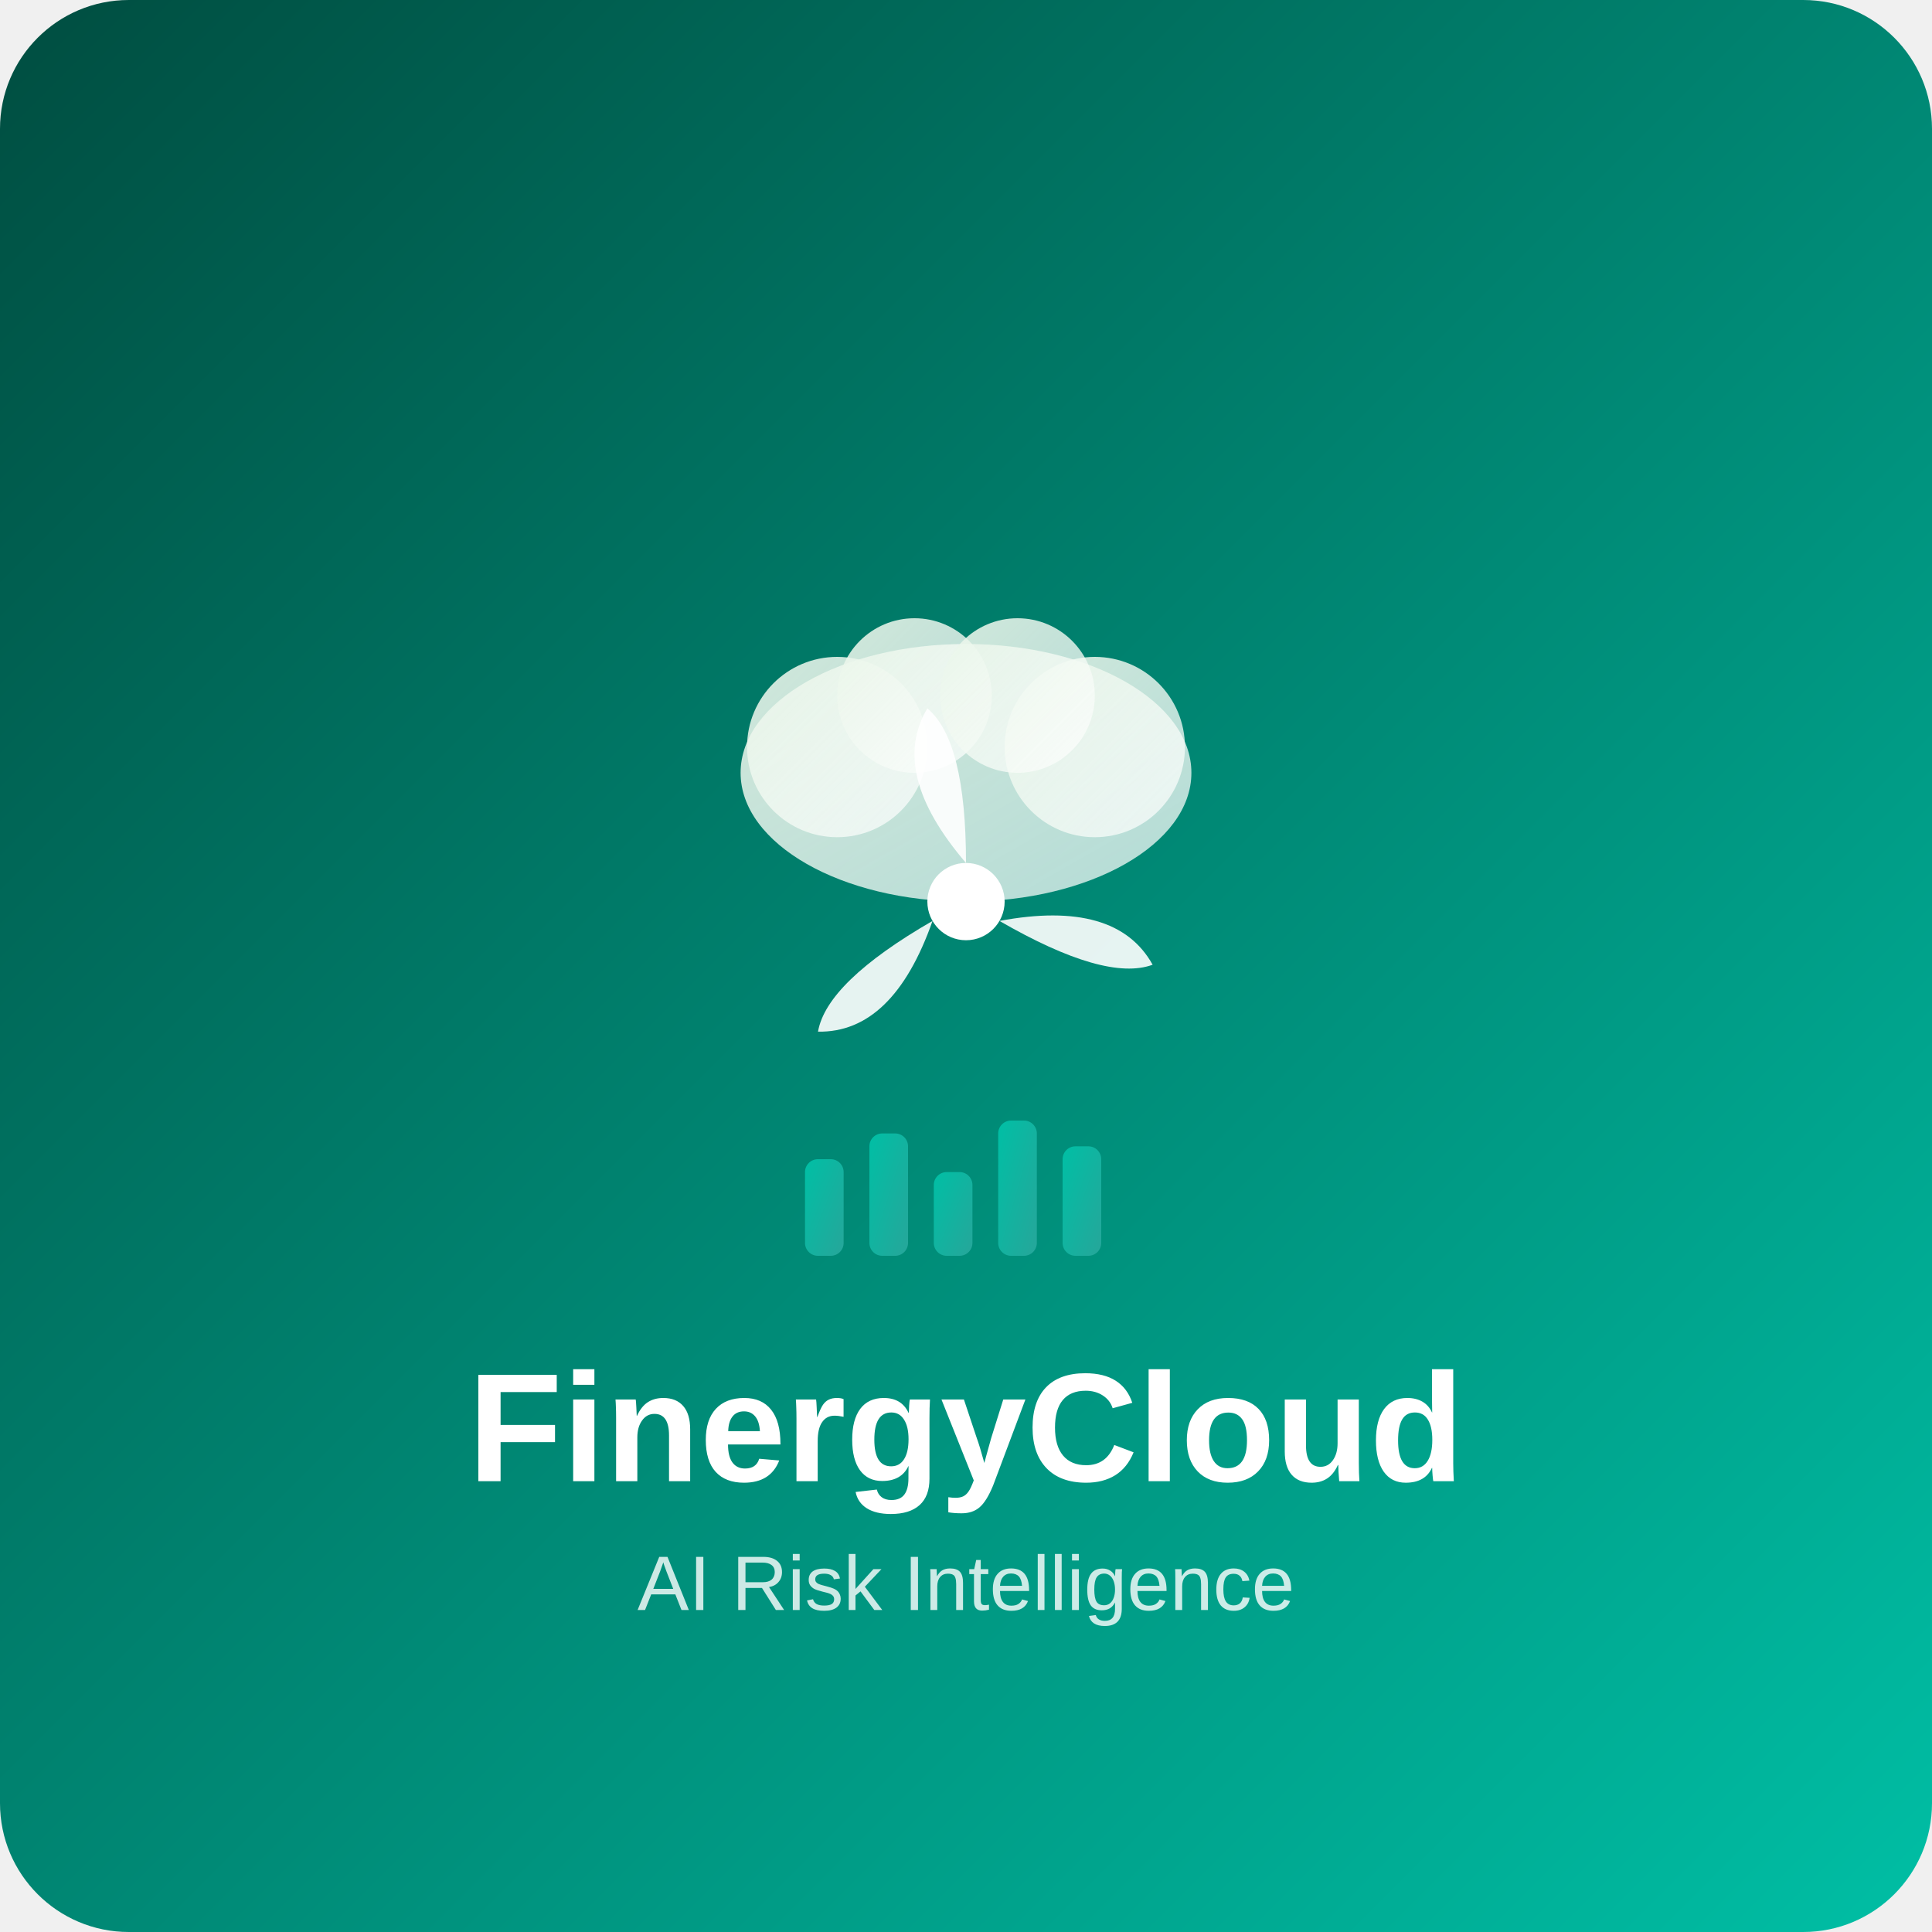
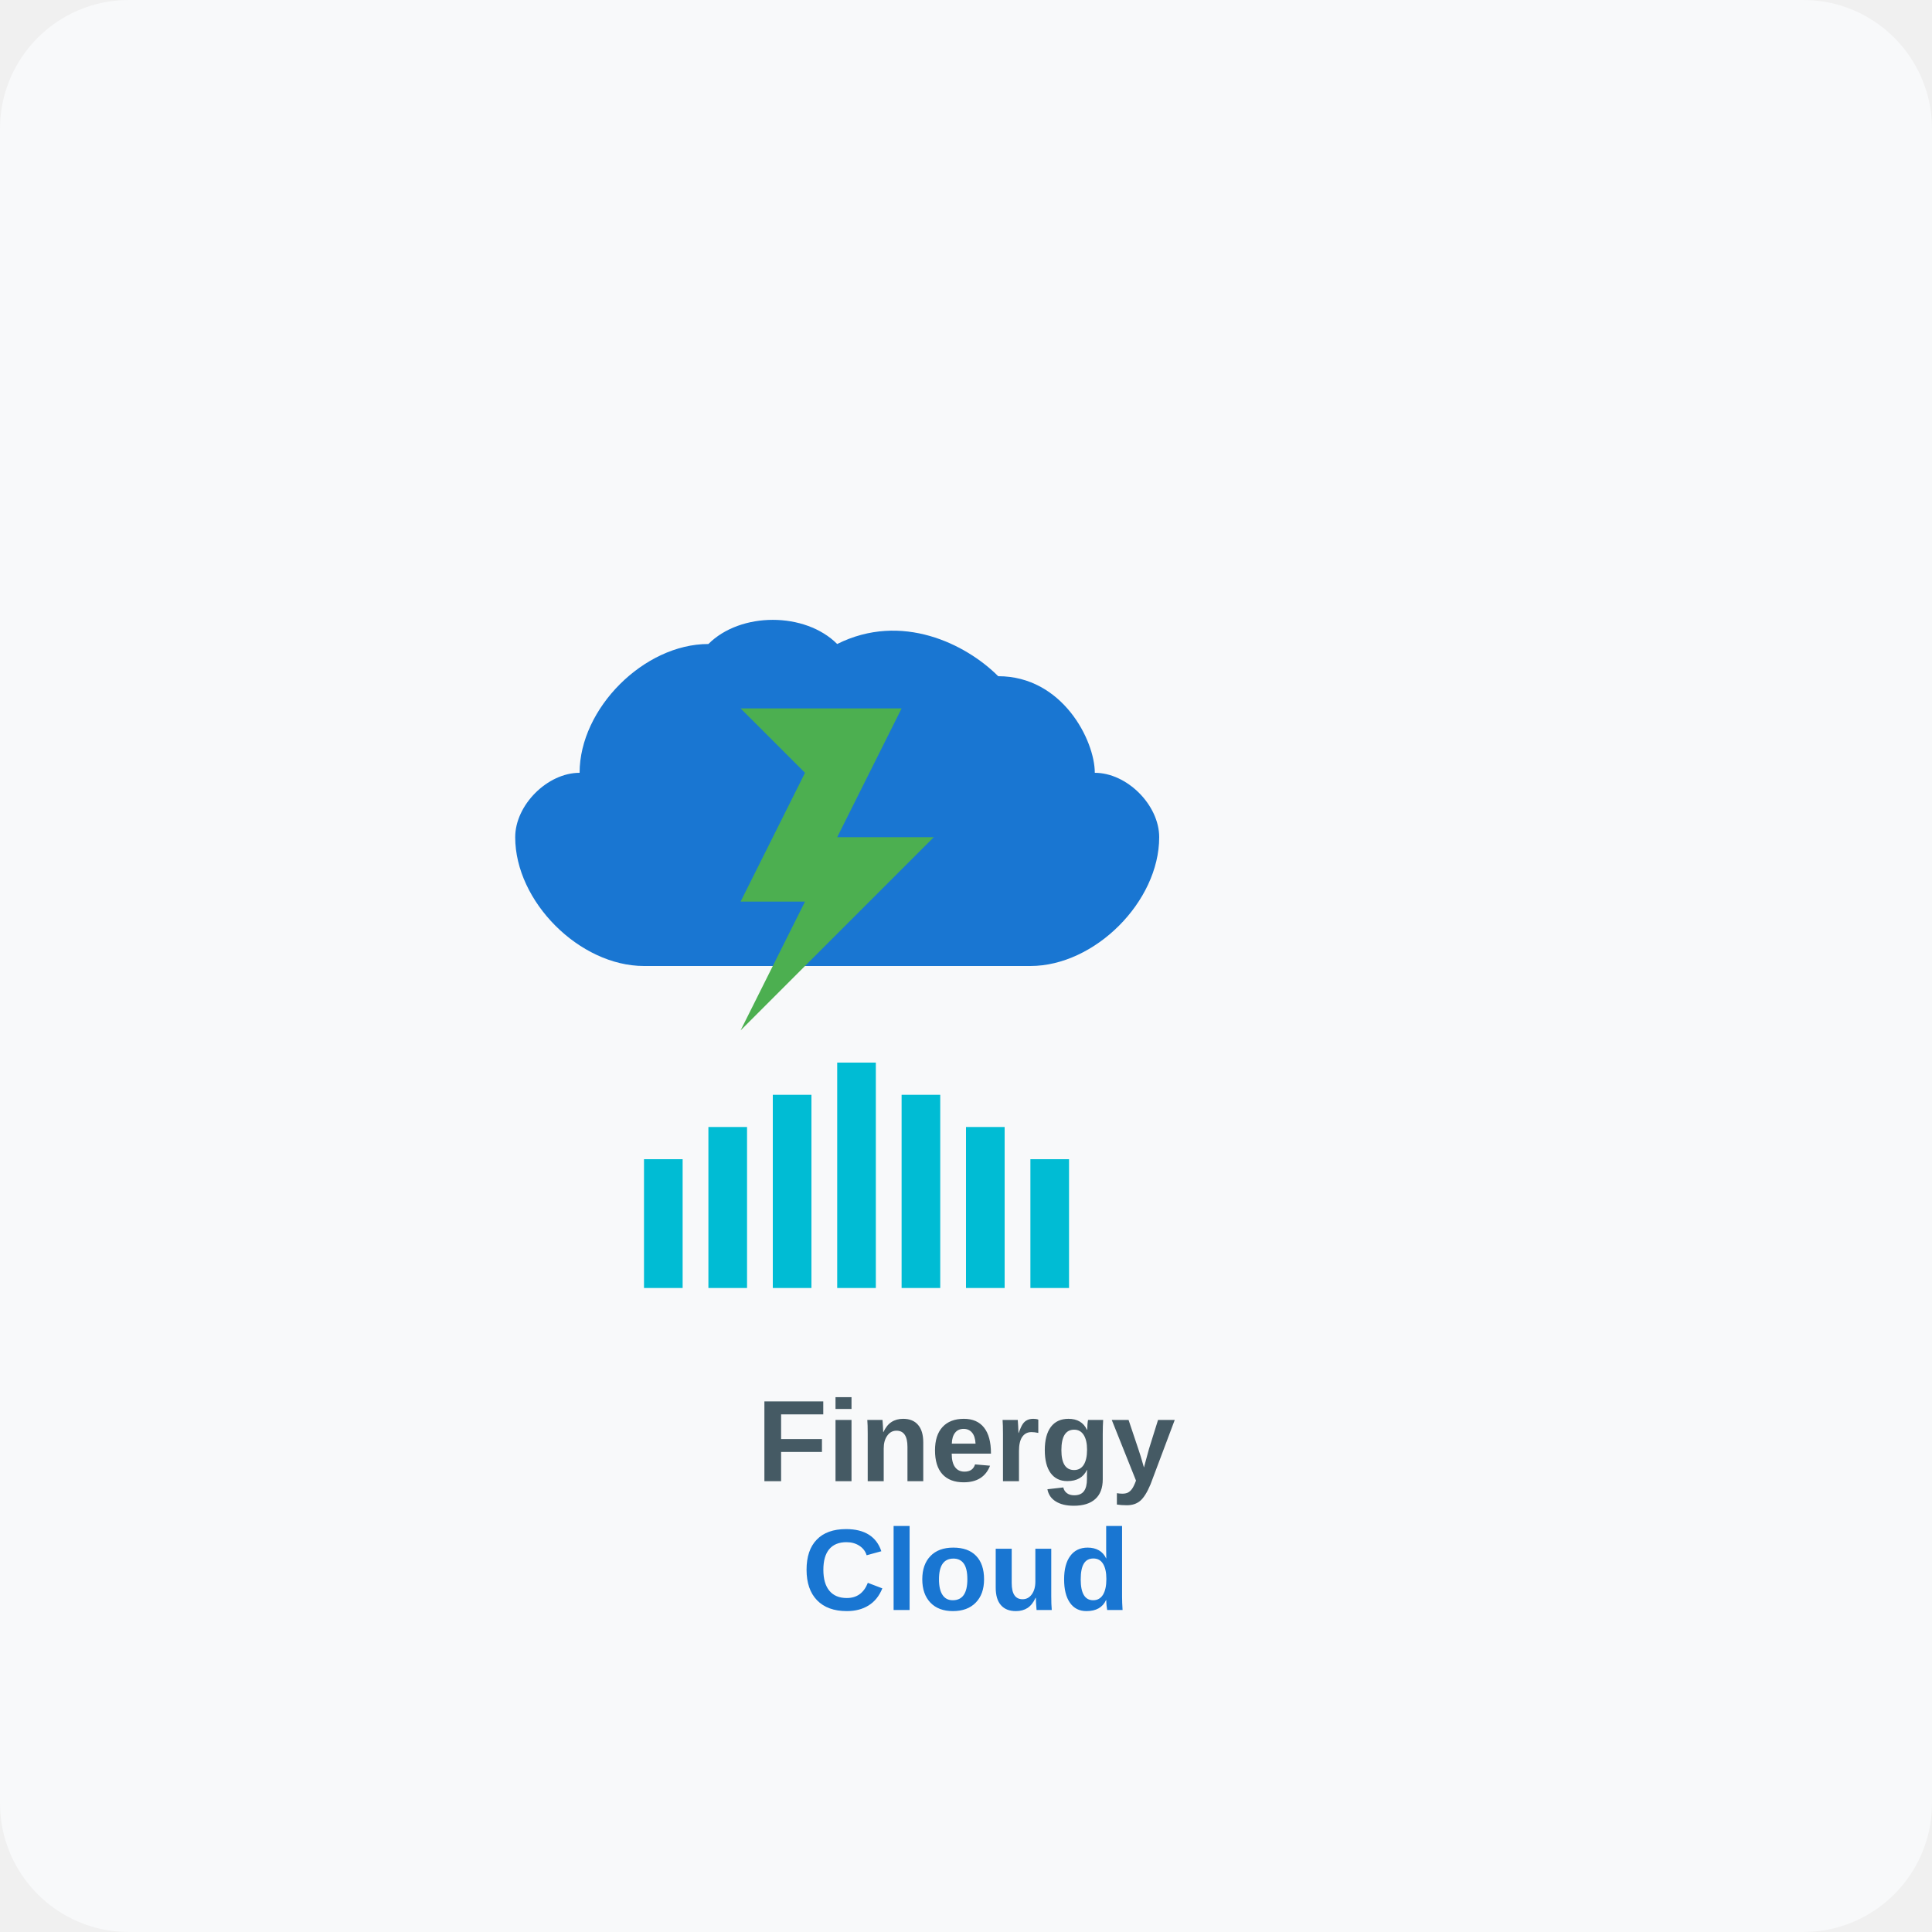
- <svg xmlns="http://www.w3.org/2000/svg" width="300" height="300" viewBox="0 0 300 300">
-   <defs>
-     <linearGradient id="primaryGradient" x1="0%" y1="0%" x2="100%" y2="100%">
-       <stop offset="0%" style="stop-color:#004d40;stop-opacity:1" />
-       <stop offset="100%" style="stop-color:#00bfa5;stop-opacity:1" />
-     </linearGradient>
-     <linearGradient id="accentGradient" x1="0%" y1="0%" x2="100%" y2="100%">
-       <stop offset="0%" style="stop-color:#00bfa5;stop-opacity:1" />
-       <stop offset="100%" style="stop-color:#26a69a;stop-opacity:1" />
-     </linearGradient>
-     <linearGradient id="cloudGradient" x1="0%" y1="0%" x2="100%" y2="100%">
-       <stop offset="0%" style="stop-color:#e8f5e8;stop-opacity:0.9" />
-       <stop offset="100%" style="stop-color:#ffffff;stop-opacity:0.7" />
-     </linearGradient>
-   </defs>
-   <rect width="300" height="300" fill="url(#primaryGradient)" rx="20" />
-   <g transform="translate(150, 120)">
-     <g transform="translate(0, 0)">
-       <ellipse cx="0" cy="0" rx="35" ry="20" fill="url(#cloudGradient)" />
-       <circle cx="-20" cy="-4" r="14" fill="url(#cloudGradient)" />
-       <circle cx="20" cy="-4" r="14" fill="url(#cloudGradient)" />
-       <circle cx="-8" cy="-12" r="12" fill="url(#cloudGradient)" />
-       <circle cx="8" cy="-12" r="12" fill="url(#cloudGradient)" />
-     </g>
-     <g transform="translate(0, 20)">
-       <circle cx="0" cy="0" r="6" fill="#ffffff" />
-       <g transform="rotate(0)">
-         <path d="M 0,-6 Q -12,-20 -6,-30 Q 0,-25 0,-6" fill="#ffffff" opacity="0.9" />
-       </g>
-       <g transform="rotate(120)">
-         <path d="M 0,-6 Q -12,-20 -6,-30 Q 0,-25 0,-6" fill="#ffffff" opacity="0.9" />
-       </g>
-       <g transform="rotate(240)">
-         <path d="M 0,-6 Q -12,-20 -6,-30 Q 0,-25 0,-6" fill="#ffffff" opacity="0.9" />
-       </g>
-     </g>
-   </g>
-   <g transform="translate(150, 180)">
-     <rect x="-25" y="0" width="6" height="15" fill="url(#accentGradient)" rx="2" />
-     <rect x="-15" y="-4" width="6" height="19" fill="url(#accentGradient)" rx="2" />
-     <rect x="-5" y="2" width="6" height="13" fill="url(#accentGradient)" rx="2" />
-     <rect x="5" y="-6" width="6" height="21" fill="url(#accentGradient)" rx="2" />
-     <rect x="15" y="-2" width="6" height="17" fill="url(#accentGradient)" rx="2" />
-   </g>
-   <text x="150" y="230" text-anchor="middle" font-family="Arial, sans-serif" font-size="24" font-weight="bold" fill="#ffffff">
-     FinergyCloud
-   </text>
-   <text x="150" y="250" text-anchor="middle" font-family="Arial, sans-serif" font-size="12" font-weight="500" fill="rgba(255,255,255,0.8)">
-     AI Risk Intelligence
-   </text>
+ <svg xmlns="http://www.w3.org/2000/svg" viewBox="0 0 300 300" width="300" height="300">
+   <rect width="300" height="300" fill="#f8f9fa" rx="20" />
+   <path d="M90 120 C90 110, 100 100, 110 100 C115 95, 125 95, 130 100 C140 95, 150 100, 155 105 C165 105, 170 115, 170 120 C175 120, 180 125, 180 130 C180 140, 170 150, 160 150 L100 150 C90 150, 80 140, 80 130 C80 125, 85 120, 90 120 Z" fill="#1976d2" />
+   <path d="M115 110 L140 110 L130 130 L145 130 L115 160 L125 140 L115 140 L125 120 Z" fill="#4caf50" />
+   <rect x="100" y="180" width="6" height="20" fill="#00bcd4" />
+   <rect x="110" y="175" width="6" height="25" fill="#00bcd4" />
+   <rect x="120" y="170" width="6" height="30" fill="#00bcd4" />
+   <rect x="130" y="165" width="6" height="35" fill="#00bcd4" />
+   <rect x="140" y="170" width="6" height="30" fill="#00bcd4" />
+   <rect x="150" y="175" width="6" height="25" fill="#00bcd4" />
+   <rect x="160" y="180" width="6" height="20" fill="#00bcd4" />
+   <text x="150" y="230" text-anchor="middle" font-family="Arial, sans-serif" font-size="18" font-weight="bold" fill="#455a64">Finergy</text>
+   <text x="150" y="250" text-anchor="middle" font-family="Arial, sans-serif" font-size="18" font-weight="bold" fill="#1976d2">Cloud</text>
</svg>
